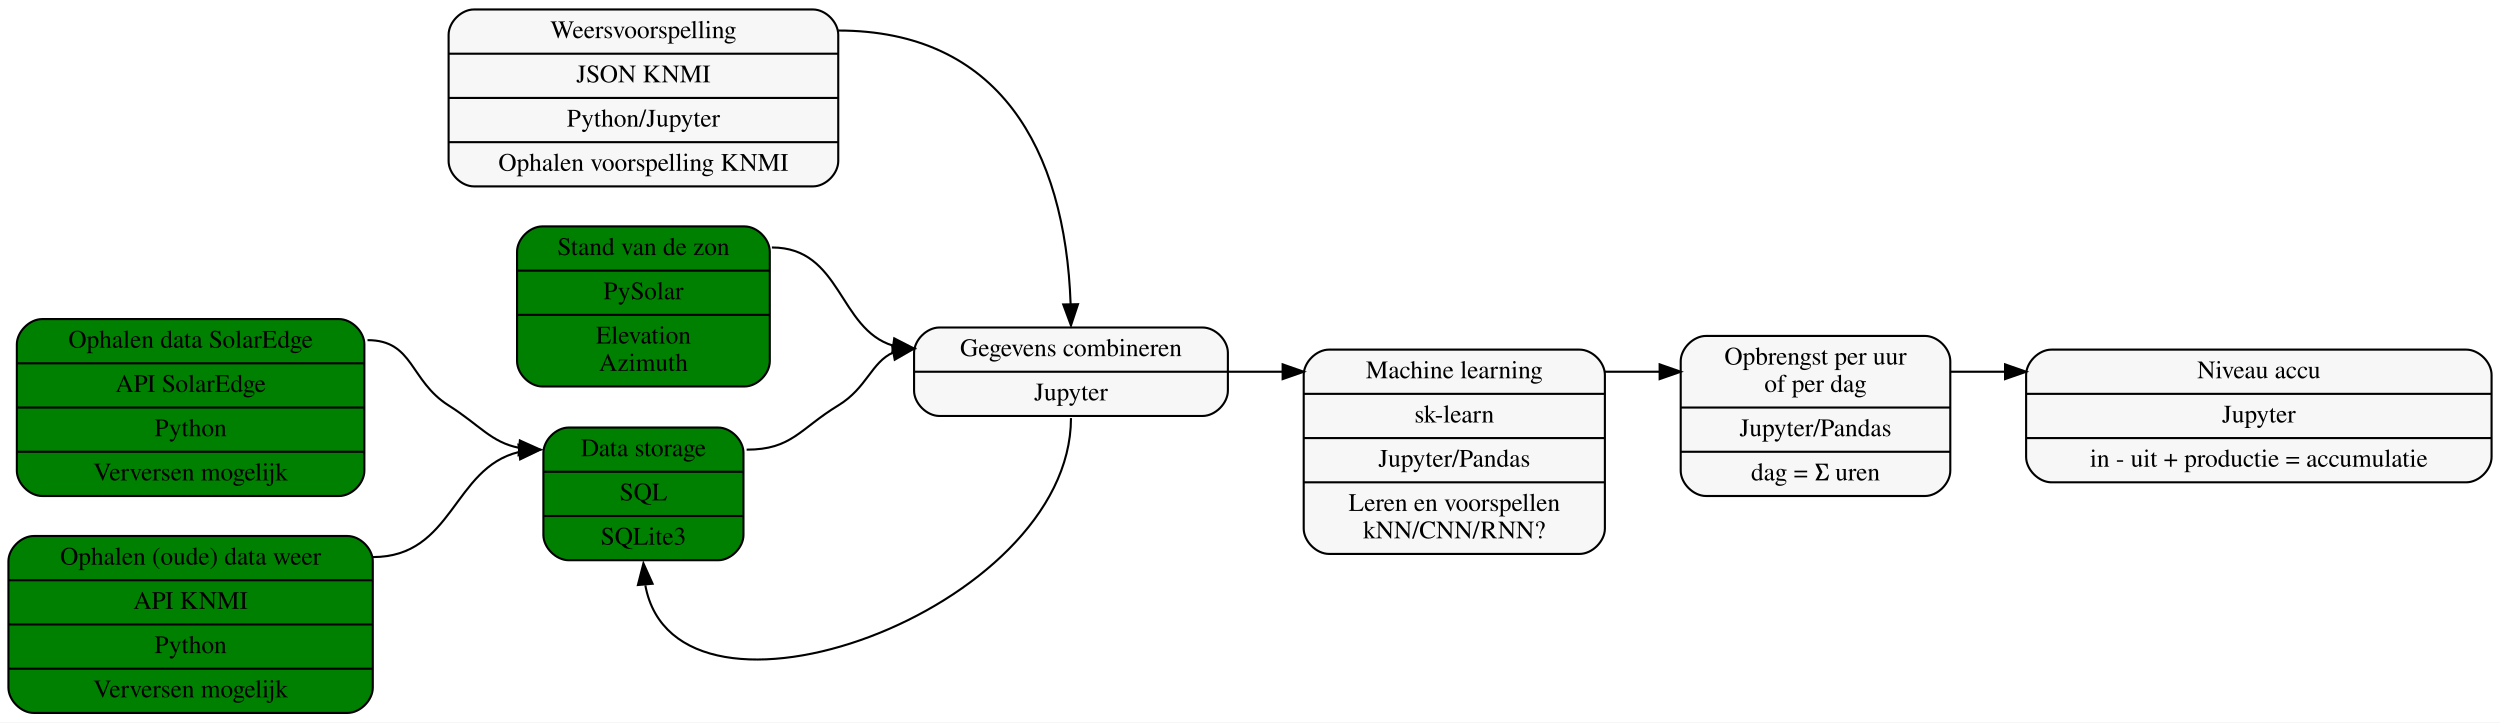
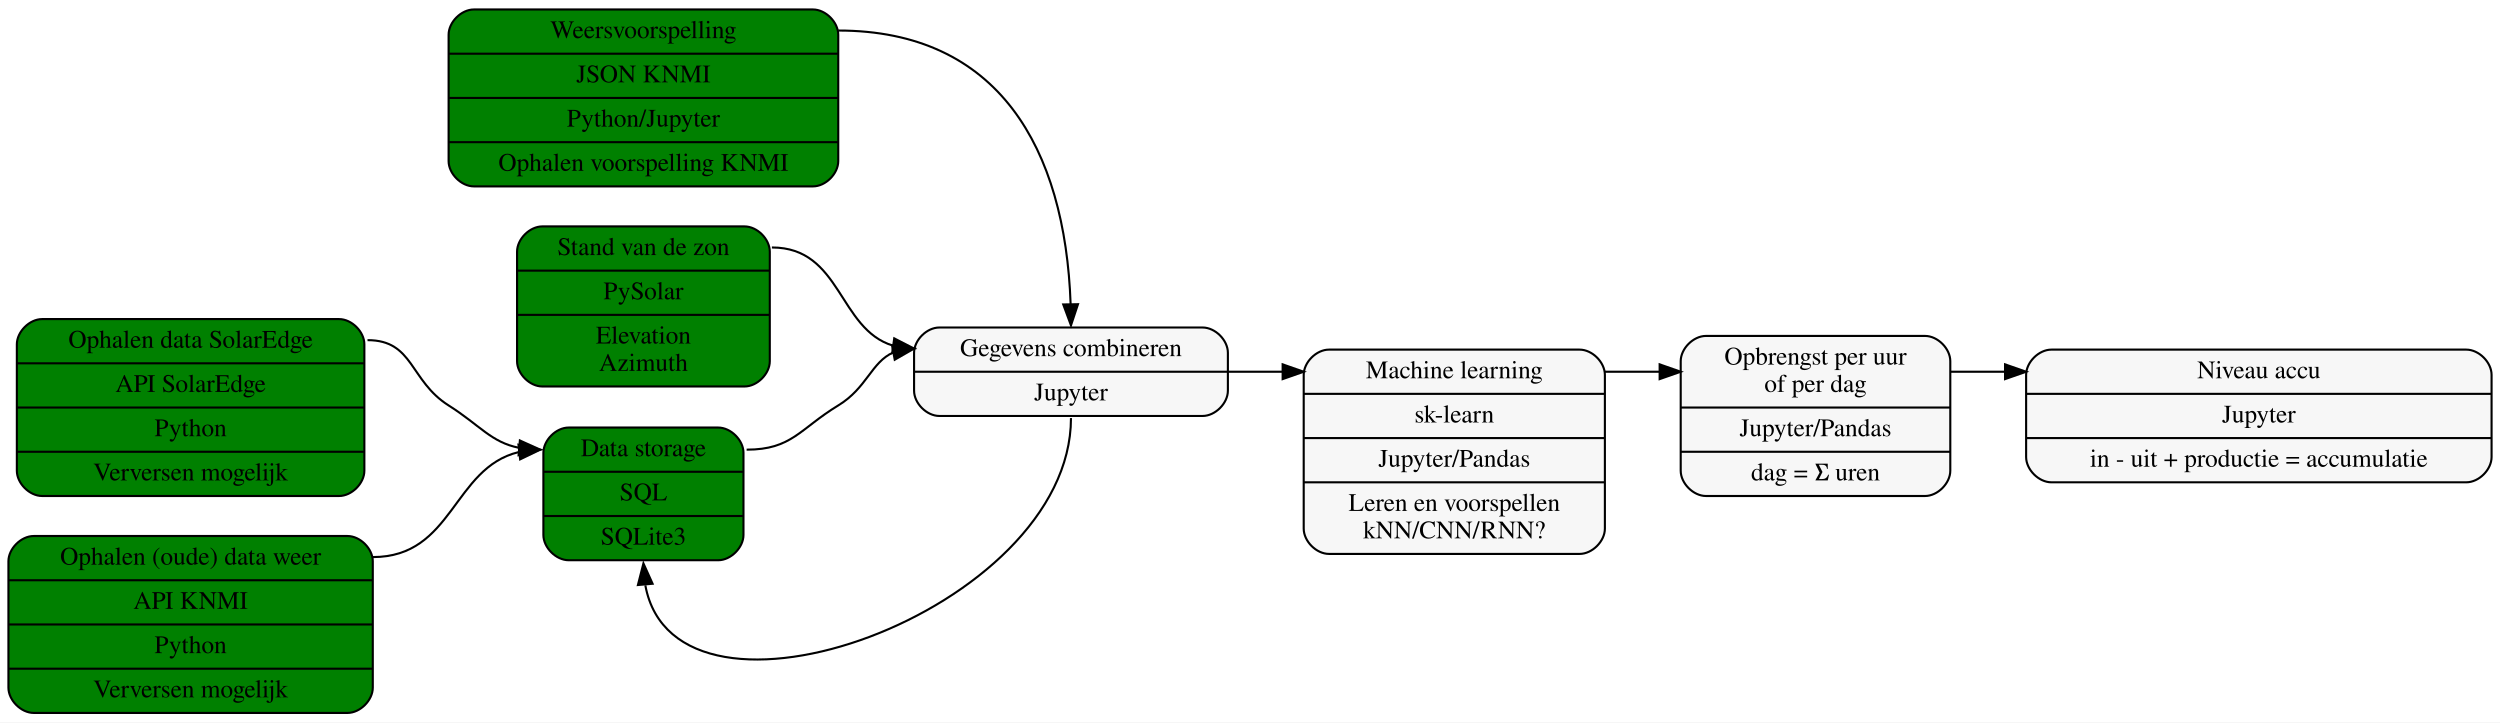
<svg xmlns="http://www.w3.org/2000/svg" width="1187pt" height="343pt" viewBox="0.00 0.00 1187.00 343.00">
  <g id="graph0" class="graph" transform="scale(1 1) rotate(0) translate(4 339)">
    <polygon fill="white" stroke="transparent" points="-4,4 -4,-339 1183,-339 1183,4 -4,4" />
    <g id="node1" class="node">
      <path fill="green" stroke="black" d="M16,-103.5C16,-103.5 157,-103.5 157,-103.5 163,-103.5 169,-109.5 169,-115.5 169,-115.5 169,-175.5 169,-175.5 169,-181.5 163,-187.5 157,-187.5 157,-187.5 16,-187.5 16,-187.5 10,-187.5 4,-181.5 4,-175.5 4,-175.5 4,-115.5 4,-115.5 4,-109.5 10,-103.5 16,-103.5" />
      <text text-anchor="middle" x="86.5" y="-173.9" font-family="Times,serif" font-size="12.00">Ophalen data SolarEdge</text>
      <polyline fill="none" stroke="black" points="4,-166.5 169,-166.5 " />
      <text text-anchor="middle" x="86.5" y="-152.9" font-family="Times,serif" font-size="12.00">API SolarEdge</text>
      <polyline fill="none" stroke="black" points="4,-145.5 169,-145.5 " />
      <text text-anchor="middle" x="86.5" y="-131.9" font-family="Times,serif" font-size="12.00">Python</text>
      <polyline fill="none" stroke="black" points="4,-124.5 169,-124.5 " />
      <text text-anchor="middle" x="86.5" y="-110.9" font-family="Times,serif" font-size="12.00">Verversen mogelijk</text>
    </g>
    <g id="node3" class="node">
      <path fill="green" stroke="black" d="M266,-73C266,-73 337,-73 337,-73 343,-73 349,-79 349,-85 349,-85 349,-124 349,-124 349,-130 343,-136 337,-136 337,-136 266,-136 266,-136 260,-136 254,-130 254,-124 254,-124 254,-85 254,-85 254,-79 260,-73 266,-73" />
      <text text-anchor="middle" x="301.5" y="-122.4" font-family="Times,serif" font-size="12.00">Data storage</text>
      <polyline fill="none" stroke="black" points="254,-115 349,-115 " />
      <text text-anchor="middle" x="301.5" y="-101.4" font-family="Times,serif" font-size="12.00">SQL</text>
      <polyline fill="none" stroke="black" points="254,-94 349,-94 " />
      <text text-anchor="middle" x="301.5" y="-80.4" font-family="Times,serif" font-size="12.00">SQLite3</text>
    </g>
    <g id="edge2" class="edge">
      <path fill="none" stroke="black" d="M170.5,-177.5C192.47,-177.5 190.43,-158.24 209,-146.5 223.88,-137.09 229.17,-128.99 242.45,-126.38" />
      <polygon fill="black" stroke="black" points="242.84,-129.86 252.5,-125.5 242.23,-122.88 242.84,-129.86" />
    </g>
    <g id="node2" class="node">
      <path fill="green" stroke="black" d="M12,-0.5C12,-0.5 161,-0.5 161,-0.5 167,-0.5 173,-6.5 173,-12.5 173,-12.5 173,-72.5 173,-72.5 173,-78.5 167,-84.5 161,-84.5 161,-84.5 12,-84.5 12,-84.5 6,-84.5 0,-78.5 0,-72.5 0,-72.5 0,-12.5 0,-12.5 0,-6.5 6,-0.5 12,-0.5" />
      <text text-anchor="middle" x="86.5" y="-70.9" font-family="Times,serif" font-size="12.00">Ophalen (oude) data weer</text>
      <polyline fill="none" stroke="black" points="0,-63.5 173,-63.5 " />
      <text text-anchor="middle" x="86.5" y="-49.9" font-family="Times,serif" font-size="12.00">API KNMI</text>
      <polyline fill="none" stroke="black" points="0,-42.5 173,-42.5 " />
      <text text-anchor="middle" x="86.5" y="-28.9" font-family="Times,serif" font-size="12.00">Python</text>
      <polyline fill="none" stroke="black" points="0,-21.5 173,-21.5 " />
      <text text-anchor="middle" x="86.5" y="-7.9" font-family="Times,serif" font-size="12.00">Verversen mogelijk</text>
    </g>
    <g id="edge3" class="edge">
      <path fill="none" stroke="black" d="M173,-74.5C211.21,-74.5 210.95,-116.75 242.24,-124.34" />
      <polygon fill="black" stroke="black" points="242.17,-127.85 252.5,-125.5 242.96,-120.9 242.17,-127.85" />
    </g>
    <g id="node9" class="node">
      <path fill="#f7f7f7" stroke="black" d="M442,-141.5C442,-141.5 567,-141.5 567,-141.5 573,-141.5 579,-147.5 579,-153.5 579,-153.5 579,-171.5 579,-171.5 579,-177.5 573,-183.5 567,-183.5 567,-183.5 442,-183.5 442,-183.5 436,-183.5 430,-177.5 430,-171.5 430,-171.5 430,-153.5 430,-153.5 430,-147.5 436,-141.5 442,-141.5" />
      <text text-anchor="middle" x="504.5" y="-169.9" font-family="Times,serif" font-size="12.00">Gegevens combineren</text>
      <polyline fill="none" stroke="black" points="430,-162.5 579,-162.5 " />
      <text text-anchor="middle" x="504.5" y="-148.9" font-family="Times,serif" font-size="12.00">Jupyter</text>
    </g>
    <g id="edge4" class="edge">
      <path fill="none" stroke="black" d="M350.5,-125.5C371.97,-125.5 375.66,-135.34 394,-146.5 407.62,-154.78 409.69,-167.01 420.09,-171.64" />
      <polygon fill="black" stroke="black" points="419.53,-175.09 430,-173.5 420.82,-168.21 419.53,-175.09" />
    </g>
    <g id="node4" class="node">
-       <path fill="#f7f7f7" stroke="black" d="M221,-250.5C221,-250.5 382,-250.5 382,-250.5 388,-250.5 394,-256.5 394,-262.5 394,-262.5 394,-322.5 394,-322.5 394,-328.5 388,-334.5 382,-334.5 382,-334.5 221,-334.5 221,-334.5 215,-334.5 209,-328.5 209,-322.5 209,-322.5 209,-262.5 209,-262.5 209,-256.5 215,-250.5 221,-250.5" />
+       <path fill="green" stroke="black" d="M221,-250.5C221,-250.5 382,-250.5 382,-250.5 388,-250.5 394,-256.5 394,-262.5 394,-262.5 394,-322.5 394,-322.5 394,-328.5 388,-334.5 382,-334.5 382,-334.5 221,-334.5 221,-334.5 215,-334.5 209,-328.5 209,-322.5 209,-322.5 209,-262.5 209,-262.5 209,-256.5 215,-250.5 221,-250.5" />
      <text text-anchor="middle" x="301.5" y="-320.9" font-family="Times,serif" font-size="12.00">Weersvoorspelling</text>
      <polyline fill="none" stroke="black" points="209,-313.5 394,-313.5 " />
      <text text-anchor="middle" x="301.5" y="-299.9" font-family="Times,serif" font-size="12.00">JSON KNMI</text>
      <polyline fill="none" stroke="black" points="209,-292.5 394,-292.5 " />
      <text text-anchor="middle" x="301.5" y="-278.9" font-family="Times,serif" font-size="12.00">Python/Jupyter</text>
      <polyline fill="none" stroke="black" points="209,-271.5 394,-271.5 " />
      <text text-anchor="middle" x="301.5" y="-257.9" font-family="Times,serif" font-size="12.00">Ophalen voorspelling KNMI</text>
    </g>
    <g id="edge1" class="edge">
      <path fill="none" stroke="black" d="M394,-324.5C469.86,-324.5 501.73,-268.88 504.33,-194.61" />
      <polygon fill="black" stroke="black" points="507.83,-194.56 504.5,-184.5 500.83,-194.44 507.83,-194.56" />
    </g>
    <g id="node5" class="node">
      <path fill="#f7f7f7" stroke="black" d="M627,-76C627,-76 746,-76 746,-76 752,-76 758,-82 758,-88 758,-88 758,-161 758,-161 758,-167 752,-173 746,-173 746,-173 627,-173 627,-173 621,-173 615,-167 615,-161 615,-161 615,-88 615,-88 615,-82 621,-76 627,-76" />
      <text text-anchor="middle" x="686.5" y="-159.4" font-family="Times,serif" font-size="12.00">Machine learning</text>
      <polyline fill="none" stroke="black" points="615,-152 758,-152 " />
      <text text-anchor="middle" x="686.5" y="-138.4" font-family="Times,serif" font-size="12.00">sk-learn</text>
      <polyline fill="none" stroke="black" points="615,-131 758,-131 " />
      <text text-anchor="middle" x="686.5" y="-117.4" font-family="Times,serif" font-size="12.00">Jupyter/Pandas</text>
      <polyline fill="none" stroke="black" points="615,-110 758,-110 " />
      <text text-anchor="middle" x="686.5" y="-96.4" font-family="Times,serif" font-size="12.00">Leren en voorspellen</text>
      <text text-anchor="middle" x="686.5" y="-83.4" font-family="Times,serif" font-size="12.00">kNN/CNN/RNN?</text>
    </g>
    <g id="node6" class="node">
      <path fill="#f7f7f7" stroke="black" d="M806,-103.5C806,-103.5 910,-103.5 910,-103.5 916,-103.5 922,-109.5 922,-115.5 922,-115.5 922,-167.5 922,-167.5 922,-173.5 916,-179.5 910,-179.5 910,-179.5 806,-179.5 806,-179.5 800,-179.5 794,-173.5 794,-167.5 794,-167.5 794,-115.5 794,-115.5 794,-109.5 800,-103.5 806,-103.5" />
      <text text-anchor="middle" x="858" y="-165.9" font-family="Times,serif" font-size="12.00">Opbrengst per uur</text>
      <text text-anchor="middle" x="858" y="-152.9" font-family="Times,serif" font-size="12.00">of per dag</text>
      <polyline fill="none" stroke="black" points="794,-145.5 922,-145.5 " />
      <text text-anchor="middle" x="858" y="-131.9" font-family="Times,serif" font-size="12.00">Jupyter/Pandas</text>
      <polyline fill="none" stroke="black" points="794,-124.5 922,-124.5 " />
      <text text-anchor="middle" x="858" y="-110.9" font-family="Times,serif" font-size="12.00">dag = Σ uren</text>
    </g>
    <g id="edge7" class="edge">
      <path fill="none" stroke="black" d="M758,-162.5C770,-162.5 775.25,-162.5 783.88,-162.5" />
      <polygon fill="black" stroke="black" points="784,-166 794,-162.5 784,-159 784,-166" />
    </g>
    <g id="node7" class="node">
      <path fill="#f7f7f7" stroke="black" d="M970,-110C970,-110 1167,-110 1167,-110 1173,-110 1179,-116 1179,-122 1179,-122 1179,-161 1179,-161 1179,-167 1173,-173 1167,-173 1167,-173 970,-173 970,-173 964,-173 958,-167 958,-161 958,-161 958,-122 958,-122 958,-116 964,-110 970,-110" />
      <text text-anchor="middle" x="1068.5" y="-159.4" font-family="Times,serif" font-size="12.00">Niveau accu</text>
      <polyline fill="none" stroke="black" points="958,-152 1179,-152 " />
      <text text-anchor="middle" x="1068.5" y="-138.4" font-family="Times,serif" font-size="12.00">Jupyter</text>
      <polyline fill="none" stroke="black" points="958,-131 1179,-131 " />
      <text text-anchor="middle" x="1068.5" y="-117.4" font-family="Times,serif" font-size="12.00">in - uit + productie = accumulatie</text>
    </g>
    <g id="edge8" class="edge">
      <path fill="none" stroke="black" d="M922,-162.5C934,-162.5 939.25,-162.5 947.88,-162.5" />
      <polygon fill="black" stroke="black" points="948,-166 958,-162.5 948,-159 948,-166" />
    </g>
    <g id="node8" class="node">
      <path fill="green" stroke="black" d="M253.5,-155.5C253.5,-155.5 349.5,-155.5 349.5,-155.5 355.5,-155.5 361.5,-161.5 361.5,-167.5 361.5,-167.5 361.5,-219.5 361.5,-219.5 361.5,-225.5 355.5,-231.5 349.5,-231.5 349.5,-231.5 253.5,-231.5 253.5,-231.5 247.5,-231.5 241.5,-225.5 241.5,-219.5 241.5,-219.5 241.5,-167.5 241.5,-167.5 241.5,-161.5 247.5,-155.5 253.5,-155.5" />
      <text text-anchor="middle" x="301.5" y="-217.9" font-family="Times,serif" font-size="12.00">Stand van de zon</text>
      <polyline fill="none" stroke="black" points="241.5,-210.5 361.5,-210.5 " />
      <text text-anchor="middle" x="301.5" y="-196.9" font-family="Times,serif" font-size="12.00">PySolar</text>
      <polyline fill="none" stroke="black" points="241.5,-189.5 361.5,-189.5 " />
      <text text-anchor="middle" x="301.5" y="-175.9" font-family="Times,serif" font-size="12.00">Elevation</text>
      <text text-anchor="middle" x="301.5" y="-162.9" font-family="Times,serif" font-size="12.00">Azimuth</text>
    </g>
    <g id="edge9" class="edge">
      <path fill="none" stroke="black" d="M362.5,-221.5C395.57,-221.5 393.99,-182.75 420.02,-174.88" />
      <polygon fill="black" stroke="black" points="420.58,-178.34 430,-173.5 419.61,-171.41 420.58,-178.34" />
    </g>
    <g id="edge5" class="edge">
      <path fill="none" stroke="black" d="M504.5,-140.5C504.5,-48.93 317.05,18.36 302.41,-61.08" />
      <polygon fill="black" stroke="black" points="298.88,-61.23 301.5,-71.5 305.85,-61.84 298.88,-61.23" />
    </g>
    <g id="edge6" class="edge">
      <path fill="none" stroke="black" d="M579.13,-162.5C587.65,-162.5 596.32,-162.5 604.79,-162.5" />
      <polygon fill="black" stroke="black" points="605,-166 615,-162.5 605,-159 605,-166" />
    </g>
  </g>
</svg>
